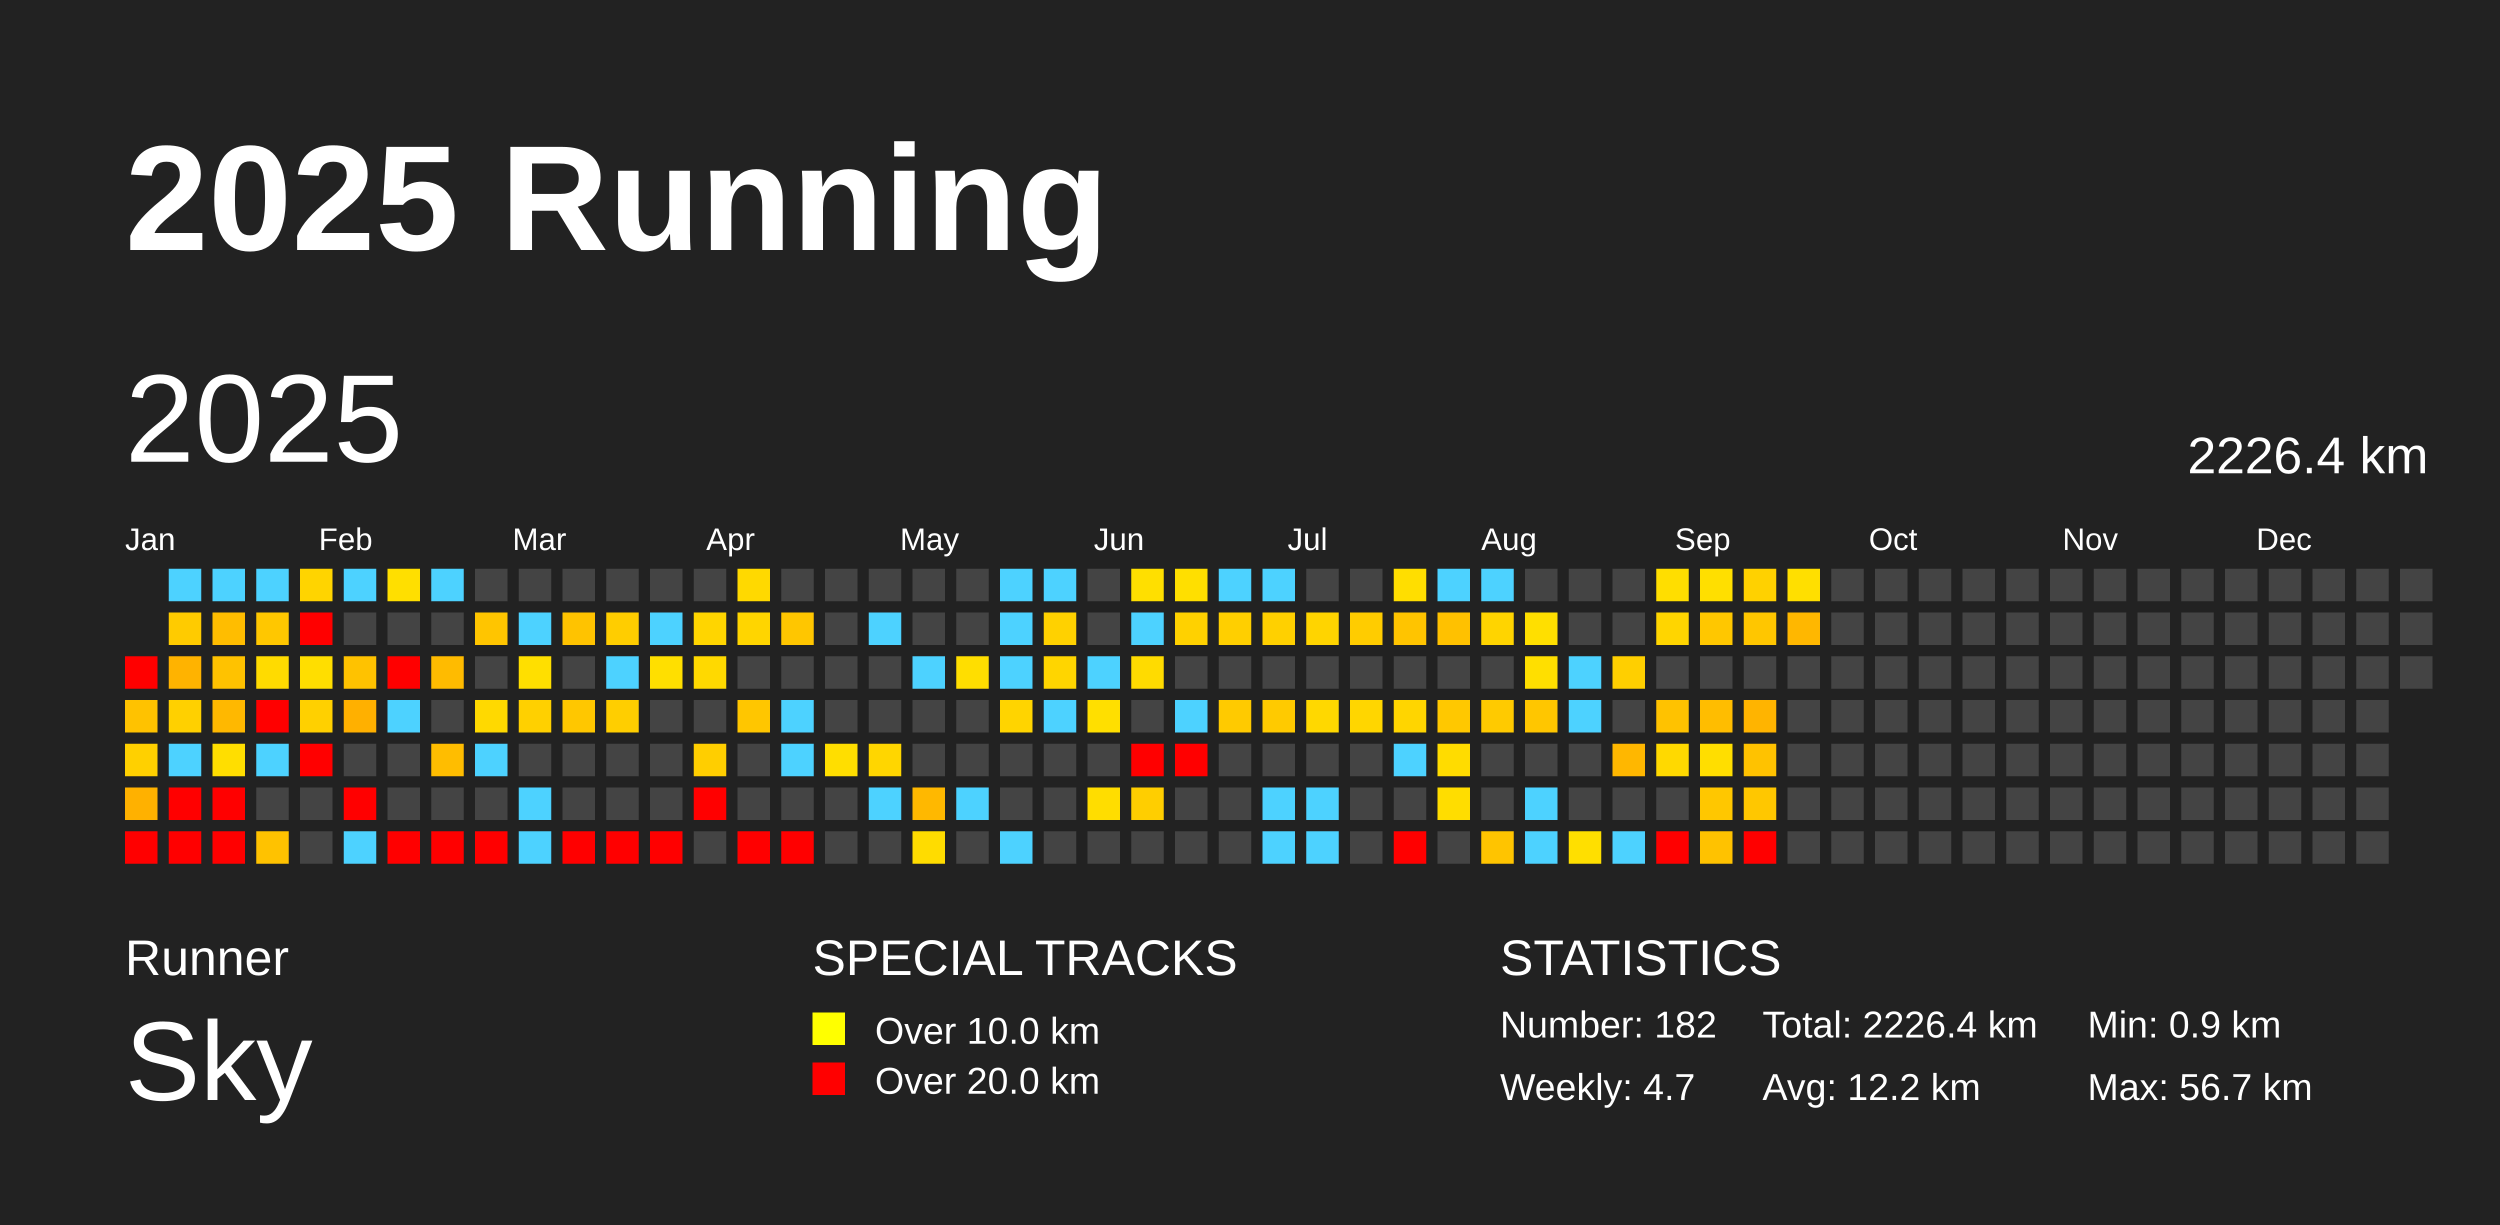
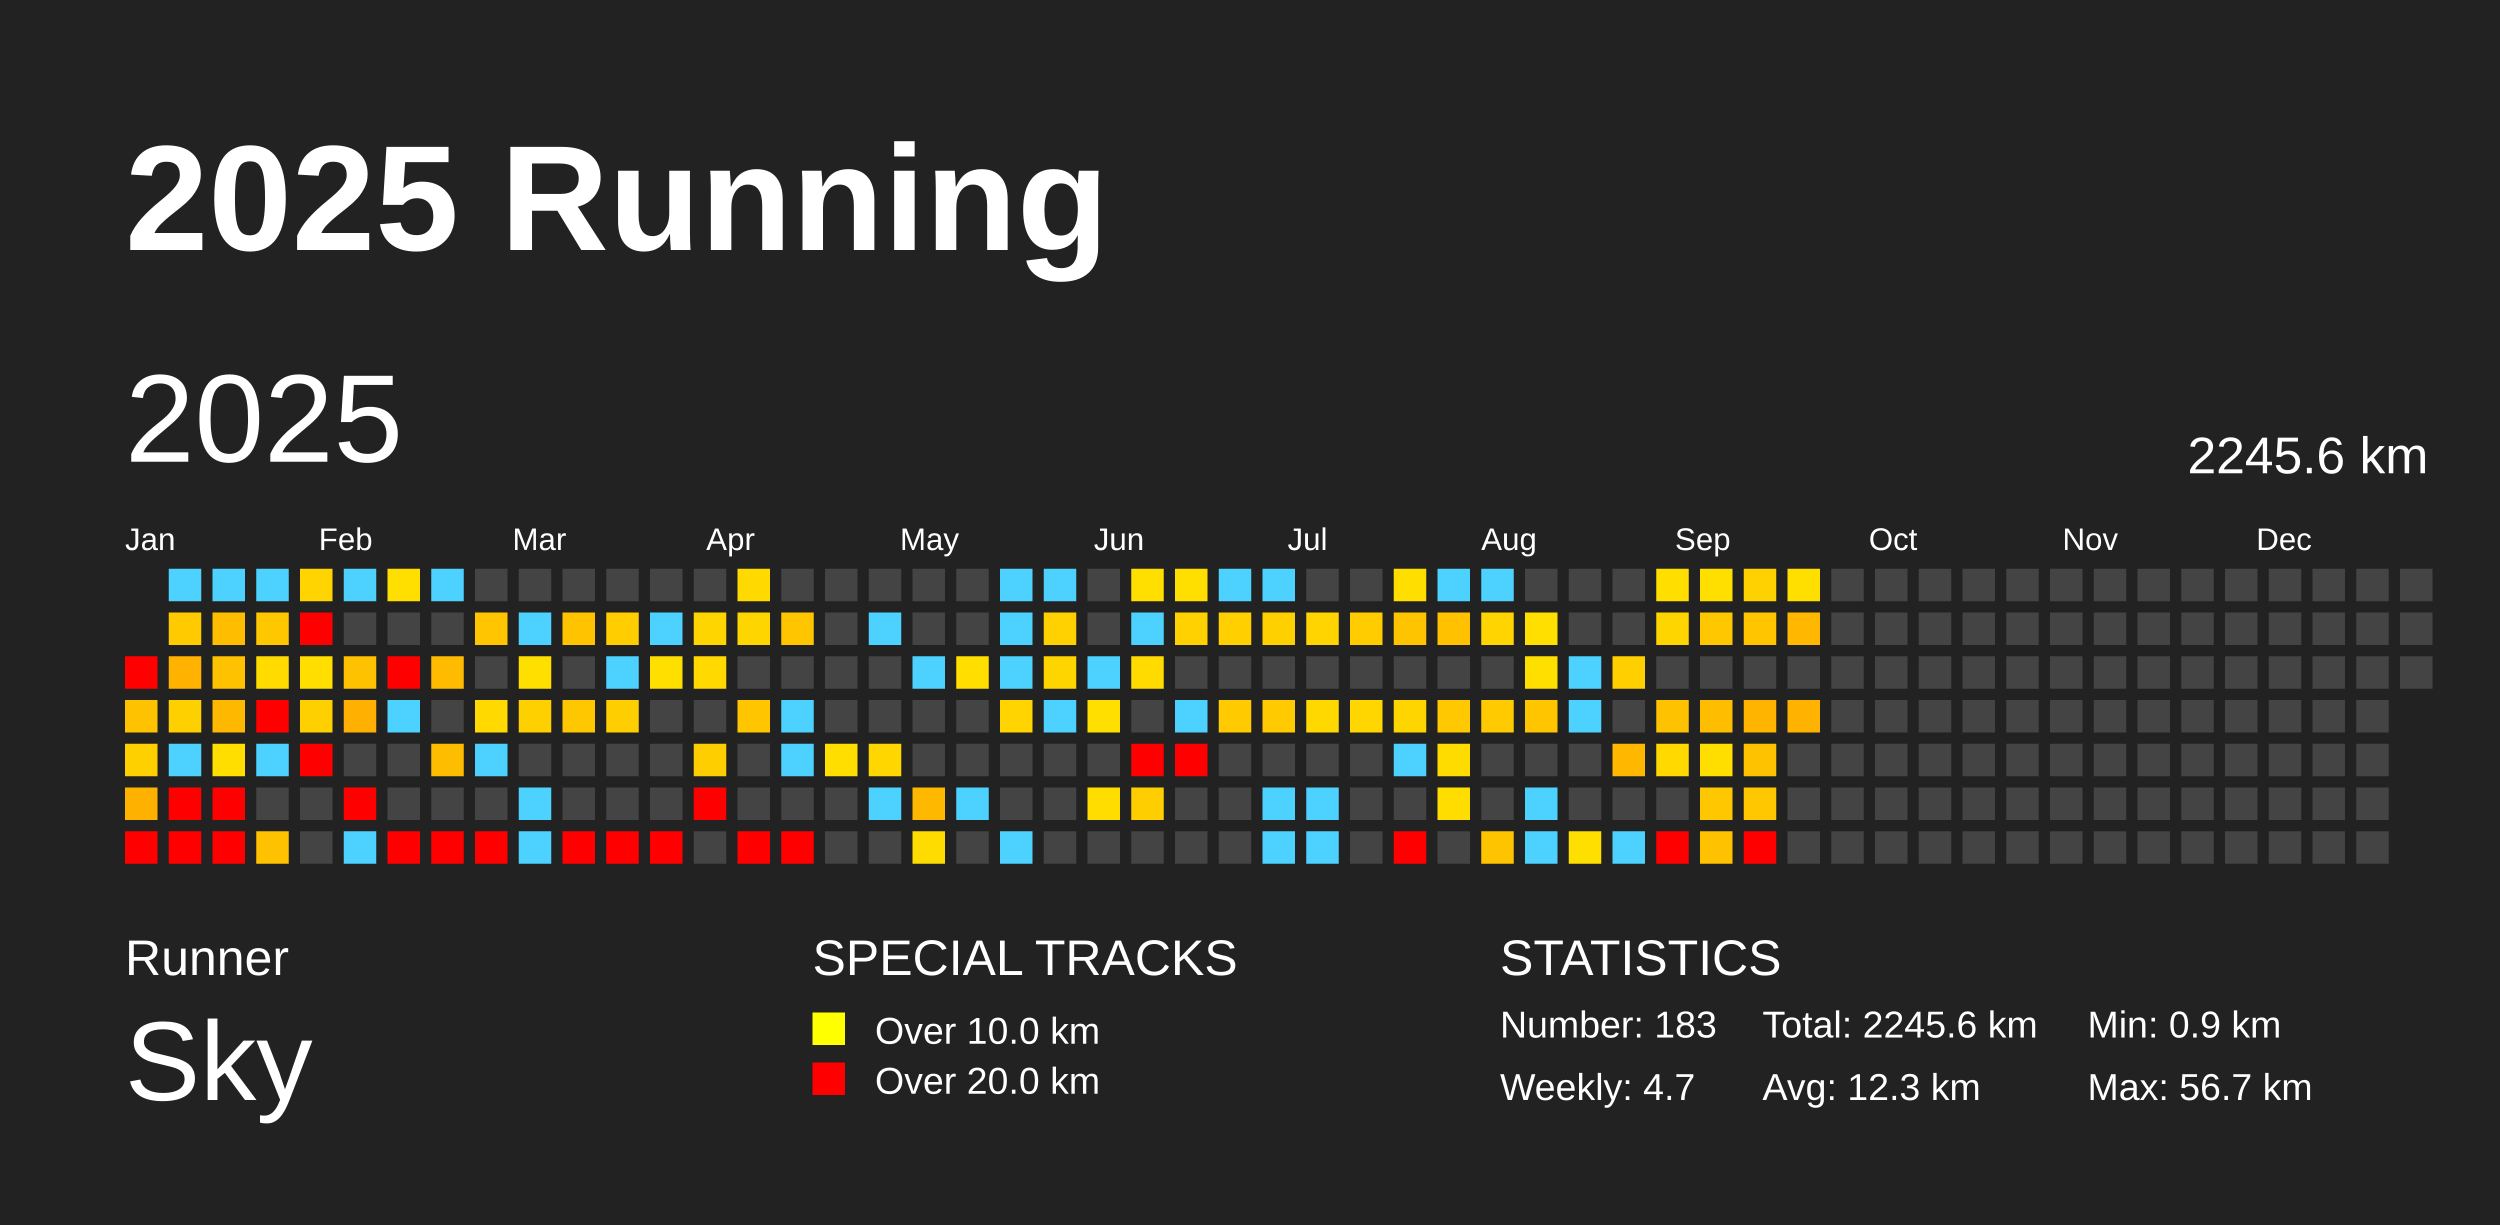
<svg xmlns="http://www.w3.org/2000/svg" baseProfile="full" height="98mm" version="1.1" viewBox="0,0,200,98" width="200mm">
  <defs />
  <rect fill="#222222" height="98" width="200" x="0" y="0" />
  <text fill="#FFFFFF" style="font-size:12px; font-family:Arial; font-weight:bold;" x="10" y="20">2025 Running</text>
  <text fill="#FFFFFF" style="font-size:4px; font-family:Arial" x="10" y="78">Runner</text>
  <text fill="#FFFFFF" style="font-size:9px; font-family:Arial" x="10" y="88">Sky</text>
  <text fill="#FFFFFF" style="font-size:4px; font-family:Arial" x="65" y="78">SPECIAL TRACKS</text>
  <rect fill="yellow" height="2.6" width="2.6" x="65" y="81" />
  <text fill="#FFFFFF" style="font-size:3px; font-family:Arial" x="70" y="83.5">Over 10.0 km</text>
  <rect fill="red" height="2.6" width="2.6" x="65" y="85" />
  <text fill="#FFFFFF" style="font-size:3px; font-family:Arial" x="70" y="87.5">Over 20.0 km</text>
  <text fill="#FFFFFF" style="font-size:4px; font-family:Arial" x="120" y="78">STATISTICS</text>
-   <text fill="#FFFFFF" style="font-size:3px; font-family:Arial" x="120" y="83">Number: 182</text>
+   <text fill="#FFFFFF" style="font-size:3px; font-family:Arial" x="120" y="83">Number: 183</text>
  <text fill="#FFFFFF" style="font-size:3px; font-family:Arial" x="120" y="88">Weekly: 4.7</text>
-   <text fill="#FFFFFF" style="font-size:3px; font-family:Arial" x="141" y="83">Total: 2226.4 km</text>
-   <text fill="#FFFFFF" style="font-size:3px; font-family:Arial" x="141" y="88">Avg: 12.2 km</text>
+   <text fill="#FFFFFF" style="font-size:3px; font-family:Arial" x="141" y="83">Total: 2245.6 km</text>
+   <text fill="#FFFFFF" style="font-size:3px; font-family:Arial" x="141" y="88">Avg: 12.3 km</text>
  <text fill="#FFFFFF" style="font-size:3px; font-family:Arial" x="167" y="83">Min: 0.9 km</text>
  <text fill="#FFFFFF" style="font-size:3px; font-family:Arial" x="167" y="88">Max: 56.7 km</text>
  <text dominant-baseline="hanging" fill="#FFFFFF" style="font-size:10.0px; font-family:Arial;" x="10" y="30">2025</text>
-   <text dominant-baseline="hanging" fill="#FFFFFF" style="font-size:4.125px; font-family:Arial;" x="175" y="35">2226.4 km</text>
+   <text dominant-baseline="hanging" fill="#FFFFFF" style="font-size:4.125px; font-family:Arial;" x="175" y="35">2245.6 km</text>
  <text fill="#FFFFFF" style="font-size:2.5px; font-family:Arial" x="10.0" y="44">Jan</text>
  <text fill="#FFFFFF" style="font-size:2.5px; font-family:Arial" x="25.5" y="44">Feb</text>
  <text fill="#FFFFFF" style="font-size:2.5px; font-family:Arial" x="41.0" y="44">Mar</text>
  <text fill="#FFFFFF" style="font-size:2.5px; font-family:Arial" x="56.5" y="44">Apr</text>
  <text fill="#FFFFFF" style="font-size:2.5px; font-family:Arial" x="72.0" y="44">May</text>
  <text fill="#FFFFFF" style="font-size:2.5px; font-family:Arial" x="87.5" y="44">Jun</text>
  <text fill="#FFFFFF" style="font-size:2.5px; font-family:Arial" x="103.0" y="44">Jul</text>
  <text fill="#FFFFFF" style="font-size:2.5px; font-family:Arial" x="118.5" y="44">Aug</text>
  <text fill="#FFFFFF" style="font-size:2.5px; font-family:Arial" x="134.0" y="44">Sep</text>
  <text fill="#FFFFFF" style="font-size:2.5px; font-family:Arial" x="149.5" y="44">Oct</text>
  <text fill="#FFFFFF" style="font-size:2.5px; font-family:Arial" x="165.0" y="44">Nov</text>
  <text fill="#FFFFFF" style="font-size:2.5px; font-family:Arial" x="180.5" y="44">Dec</text>
  <rect fill="red" height="2.6" width="2.6" x="10.0" y="52.5" />
  <rect fill="#ffc200" height="2.6" width="2.6" x="10.0" y="56.0" />
  <rect fill="#ffd000" height="2.6" width="2.6" x="10.0" y="59.5" />
  <rect fill="#ffb100" height="2.6" width="2.6" x="10.0" y="63.0" />
  <rect fill="red" height="2.6" width="2.6" x="10.0" y="66.5" />
  <rect fill="#4dd2ff" height="2.6" width="2.6" x="13.5" y="45.5" />
  <rect fill="#ffcb00" height="2.6" width="2.6" x="13.5" y="49.0" />
  <rect fill="#ffb300" height="2.6" width="2.6" x="13.5" y="52.5" />
  <rect fill="#ffd000" height="2.6" width="2.6" x="13.5" y="56.0" />
  <rect fill="#4dd2ff" height="2.6" width="2.6" x="13.5" y="59.5" />
  <rect fill="red" height="2.6" width="2.6" x="13.5" y="63.0" />
  <rect fill="red" height="2.6" width="2.6" x="13.5" y="66.5" />
  <rect fill="#4dd2ff" height="2.6" width="2.6" x="17.0" y="45.5" />
  <rect fill="#ffbd00" height="2.6" width="2.6" x="17.0" y="49.0" />
  <rect fill="#ffc200" height="2.6" width="2.6" x="17.0" y="52.5" />
  <rect fill="#ffb800" height="2.6" width="2.6" x="17.0" y="56.0" />
  <rect fill="#ffde00" height="2.6" width="2.6" x="17.0" y="59.5" />
  <rect fill="red" height="2.6" width="2.6" x="17.0" y="63.0" />
  <rect fill="red" height="2.6" width="2.6" x="17.0" y="66.5" />
  <rect fill="#4dd2ff" height="2.6" width="2.6" x="20.5" y="45.5" />
  <rect fill="#ffc700" height="2.6" width="2.6" x="20.5" y="49.0" />
  <rect fill="#ffdb00" height="2.6" width="2.6" x="20.5" y="52.5" />
  <rect fill="red" height="2.6" width="2.6" x="20.5" y="56.0" />
  <rect fill="#4dd2ff" height="2.6" width="2.6" x="20.5" y="59.5" />
  <rect fill="#444444" height="2.6" width="2.6" x="20.5" y="63.0" />
  <rect fill="#ffc200" height="2.6" width="2.6" x="20.5" y="66.5" />
  <rect fill="#ffd400" height="2.6" width="2.6" x="24.0" y="45.5" />
  <rect fill="red" height="2.6" width="2.6" x="24.0" y="49.0" />
  <rect fill="#ffde00" height="2.6" width="2.6" x="24.0" y="52.5" />
  <rect fill="#ffd000" height="2.6" width="2.6" x="24.0" y="56.0" />
  <rect fill="red" height="2.6" width="2.6" x="24.0" y="59.5" />
  <rect fill="#444444" height="2.6" width="2.6" x="24.0" y="63.0" />
  <rect fill="#444444" height="2.6" width="2.6" x="24.0" y="66.5" />
  <rect fill="#4dd2ff" height="2.6" width="2.6" x="27.5" y="45.5" />
  <rect fill="#444444" height="2.6" width="2.6" x="27.5" y="49.0" />
  <rect fill="#ffc200" height="2.6" width="2.6" x="27.5" y="52.5" />
  <rect fill="#ffb000" height="2.6" width="2.6" x="27.5" y="56.0" />
  <rect fill="#444444" height="2.6" width="2.6" x="27.5" y="59.5" />
  <rect fill="red" height="2.6" width="2.6" x="27.5" y="63.0" />
  <rect fill="#4dd2ff" height="2.6" width="2.6" x="27.5" y="66.5" />
  <rect fill="#ffdf00" height="2.6" width="2.6" x="31.0" y="45.5" />
  <rect fill="#444444" height="2.6" width="2.6" x="31.0" y="49.0" />
  <rect fill="red" height="2.6" width="2.6" x="31.0" y="52.5" />
  <rect fill="#4dd2ff" height="2.6" width="2.6" x="31.0" y="56.0" />
  <rect fill="#444444" height="2.6" width="2.6" x="31.0" y="59.5" />
  <rect fill="#444444" height="2.6" width="2.6" x="31.0" y="63.0" />
  <rect fill="red" height="2.6" width="2.6" x="31.0" y="66.5" />
  <rect fill="#4dd2ff" height="2.6" width="2.6" x="34.5" y="45.5" />
  <rect fill="#444444" height="2.6" width="2.6" x="34.5" y="49.0" />
  <rect fill="#ffbb00" height="2.6" width="2.6" x="34.5" y="52.5" />
  <rect fill="#444444" height="2.6" width="2.6" x="34.5" y="56.0" />
  <rect fill="#ffbd00" height="2.6" width="2.6" x="34.5" y="59.5" />
  <rect fill="#444444" height="2.6" width="2.6" x="34.5" y="63.0" />
  <rect fill="red" height="2.6" width="2.6" x="34.5" y="66.5" />
  <rect fill="#444444" height="2.6" width="2.6" x="38.0" y="45.5" />
  <rect fill="#ffc500" height="2.6" width="2.6" x="38.0" y="49.0" />
  <rect fill="#444444" height="2.6" width="2.6" x="38.0" y="52.5" />
  <rect fill="#ffd900" height="2.6" width="2.6" x="38.0" y="56.0" />
  <rect fill="#4dd2ff" height="2.6" width="2.6" x="38.0" y="59.5" />
  <rect fill="#444444" height="2.6" width="2.6" x="38.0" y="63.0" />
  <rect fill="red" height="2.6" width="2.6" x="38.0" y="66.5" />
  <rect fill="#444444" height="2.6" width="2.6" x="41.5" y="45.5" />
  <rect fill="#4dd2ff" height="2.6" width="2.6" x="41.5" y="49.0" />
  <rect fill="#ffdf00" height="2.6" width="2.6" x="41.5" y="52.5" />
  <rect fill="#ffd000" height="2.6" width="2.6" x="41.5" y="56.0" />
  <rect fill="#444444" height="2.6" width="2.6" x="41.5" y="59.5" />
  <rect fill="#4dd2ff" height="2.6" width="2.6" x="41.5" y="63.0" />
  <rect fill="#4dd2ff" height="2.6" width="2.6" x="41.5" y="66.5" />
  <rect fill="#444444" height="2.6" width="2.6" x="45.0" y="45.5" />
  <rect fill="#ffc300" height="2.6" width="2.6" x="45.0" y="49.0" />
  <rect fill="#444444" height="2.6" width="2.6" x="45.0" y="52.5" />
  <rect fill="#ffc700" height="2.6" width="2.6" x="45.0" y="56.0" />
  <rect fill="#444444" height="2.6" width="2.6" x="45.0" y="59.5" />
  <rect fill="#444444" height="2.6" width="2.6" x="45.0" y="63.0" />
  <rect fill="red" height="2.6" width="2.6" x="45.0" y="66.5" />
  <rect fill="#444444" height="2.6" width="2.6" x="48.5" y="45.5" />
  <rect fill="#ffcd00" height="2.6" width="2.6" x="48.5" y="49.0" />
  <rect fill="#4dd2ff" height="2.6" width="2.6" x="48.5" y="52.5" />
  <rect fill="#ffce00" height="2.6" width="2.6" x="48.5" y="56.0" />
  <rect fill="#444444" height="2.6" width="2.6" x="48.5" y="59.5" />
  <rect fill="#444444" height="2.6" width="2.6" x="48.5" y="63.0" />
  <rect fill="red" height="2.6" width="2.6" x="48.5" y="66.5" />
  <rect fill="#444444" height="2.6" width="2.6" x="52.0" y="45.5" />
  <rect fill="#4dd2ff" height="2.6" width="2.6" x="52.0" y="49.0" />
  <rect fill="#ffdf00" height="2.6" width="2.6" x="52.0" y="52.5" />
  <rect fill="#444444" height="2.6" width="2.6" x="52.0" y="56.0" />
  <rect fill="#444444" height="2.6" width="2.6" x="52.0" y="59.5" />
  <rect fill="#444444" height="2.6" width="2.6" x="52.0" y="63.0" />
  <rect fill="red" height="2.6" width="2.6" x="52.0" y="66.5" />
  <rect fill="#444444" height="2.6" width="2.6" x="55.5" y="45.5" />
  <rect fill="#ffd500" height="2.6" width="2.6" x="55.5" y="49.0" />
  <rect fill="#ffd900" height="2.6" width="2.6" x="55.5" y="52.5" />
  <rect fill="#444444" height="2.6" width="2.6" x="55.5" y="56.0" />
  <rect fill="#ffce00" height="2.6" width="2.6" x="55.5" y="59.5" />
  <rect fill="red" height="2.6" width="2.6" x="55.5" y="63.0" />
  <rect fill="#444444" height="2.6" width="2.6" x="55.5" y="66.5" />
  <rect fill="#ffd900" height="2.6" width="2.6" x="59.0" y="45.5" />
  <rect fill="#ffd500" height="2.6" width="2.6" x="59.0" y="49.0" />
  <rect fill="#444444" height="2.6" width="2.6" x="59.0" y="52.5" />
  <rect fill="#ffc600" height="2.6" width="2.6" x="59.0" y="56.0" />
  <rect fill="#444444" height="2.6" width="2.6" x="59.0" y="59.5" />
  <rect fill="#444444" height="2.6" width="2.6" x="59.0" y="63.0" />
  <rect fill="red" height="2.6" width="2.6" x="59.0" y="66.5" />
  <rect fill="#444444" height="2.6" width="2.6" x="62.5" y="45.5" />
  <rect fill="#ffc600" height="2.6" width="2.6" x="62.5" y="49.0" />
  <rect fill="#444444" height="2.6" width="2.6" x="62.5" y="52.5" />
  <rect fill="#4dd2ff" height="2.6" width="2.6" x="62.5" y="56.0" />
  <rect fill="#4dd2ff" height="2.6" width="2.6" x="62.5" y="59.5" />
  <rect fill="#444444" height="2.6" width="2.6" x="62.5" y="63.0" />
  <rect fill="red" height="2.6" width="2.6" x="62.5" y="66.5" />
  <rect fill="#444444" height="2.6" width="2.6" x="66.0" y="45.5" />
  <rect fill="#444444" height="2.6" width="2.6" x="66.0" y="49.0" />
  <rect fill="#444444" height="2.6" width="2.6" x="66.0" y="52.5" />
  <rect fill="#444444" height="2.6" width="2.6" x="66.0" y="56.0" />
  <rect fill="#ffde00" height="2.6" width="2.6" x="66.0" y="59.5" />
  <rect fill="#444444" height="2.6" width="2.6" x="66.0" y="63.0" />
  <rect fill="#444444" height="2.6" width="2.6" x="66.0" y="66.5" />
  <rect fill="#444444" height="2.6" width="2.6" x="69.5" y="45.5" />
  <rect fill="#4dd2ff" height="2.6" width="2.6" x="69.5" y="49.0" />
  <rect fill="#444444" height="2.6" width="2.6" x="69.5" y="52.5" />
  <rect fill="#444444" height="2.6" width="2.6" x="69.5" y="56.0" />
  <rect fill="#ffd600" height="2.6" width="2.6" x="69.5" y="59.5" />
  <rect fill="#4dd2ff" height="2.6" width="2.6" x="69.5" y="63.0" />
  <rect fill="#444444" height="2.6" width="2.6" x="69.5" y="66.5" />
  <rect fill="#444444" height="2.6" width="2.6" x="73.0" y="45.5" />
  <rect fill="#444444" height="2.6" width="2.6" x="73.0" y="49.0" />
  <rect fill="#4dd2ff" height="2.6" width="2.6" x="73.0" y="52.5" />
  <rect fill="#444444" height="2.6" width="2.6" x="73.0" y="56.0" />
  <rect fill="#444444" height="2.6" width="2.6" x="73.0" y="59.5" />
  <rect fill="#ffb800" height="2.6" width="2.6" x="73.0" y="63.0" />
  <rect fill="#ffdc00" height="2.6" width="2.6" x="73.0" y="66.5" />
  <rect fill="#444444" height="2.6" width="2.6" x="76.5" y="45.5" />
  <rect fill="#444444" height="2.6" width="2.6" x="76.5" y="49.0" />
  <rect fill="#ffde00" height="2.6" width="2.6" x="76.5" y="52.5" />
  <rect fill="#444444" height="2.6" width="2.6" x="76.5" y="56.0" />
  <rect fill="#444444" height="2.6" width="2.6" x="76.5" y="59.5" />
  <rect fill="#4dd2ff" height="2.6" width="2.6" x="76.5" y="63.0" />
  <rect fill="#444444" height="2.6" width="2.6" x="76.5" y="66.5" />
  <rect fill="#4dd2ff" height="2.6" width="2.6" x="80.0" y="45.5" />
  <rect fill="#4dd2ff" height="2.6" width="2.6" x="80.0" y="49.0" />
  <rect fill="#4dd2ff" height="2.6" width="2.6" x="80.0" y="52.5" />
  <rect fill="#ffd400" height="2.6" width="2.6" x="80.0" y="56.0" />
  <rect fill="#444444" height="2.6" width="2.6" x="80.0" y="59.5" />
  <rect fill="#444444" height="2.6" width="2.6" x="80.0" y="63.0" />
  <rect fill="#4dd2ff" height="2.6" width="2.6" x="80.0" y="66.5" />
  <rect fill="#4dd2ff" height="2.6" width="2.6" x="83.5" y="45.5" />
  <rect fill="#ffd100" height="2.6" width="2.6" x="83.5" y="49.0" />
  <rect fill="#ffd500" height="2.6" width="2.6" x="83.5" y="52.5" />
  <rect fill="#4dd2ff" height="2.6" width="2.6" x="83.5" y="56.0" />
  <rect fill="#444444" height="2.6" width="2.6" x="83.5" y="59.5" />
  <rect fill="#444444" height="2.6" width="2.6" x="83.5" y="63.0" />
  <rect fill="#444444" height="2.6" width="2.6" x="83.5" y="66.5" />
  <rect fill="#444444" height="2.6" width="2.6" x="87.0" y="45.5" />
  <rect fill="#444444" height="2.6" width="2.6" x="87.0" y="49.0" />
  <rect fill="#4dd2ff" height="2.6" width="2.6" x="87.0" y="52.5" />
  <rect fill="#ffdf00" height="2.6" width="2.6" x="87.0" y="56.0" />
  <rect fill="#444444" height="2.6" width="2.6" x="87.0" y="59.5" />
  <rect fill="#ffdd00" height="2.6" width="2.6" x="87.0" y="63.0" />
  <rect fill="#444444" height="2.6" width="2.6" x="87.0" y="66.5" />
  <rect fill="#ffdf00" height="2.6" width="2.6" x="90.5" y="45.5" />
  <rect fill="#4dd2ff" height="2.6" width="2.6" x="90.5" y="49.0" />
  <rect fill="#ffdb00" height="2.6" width="2.6" x="90.5" y="52.5" />
  <rect fill="#444444" height="2.6" width="2.6" x="90.5" y="56.0" />
  <rect fill="red" height="2.6" width="2.6" x="90.5" y="59.5" />
  <rect fill="#ffce00" height="2.6" width="2.6" x="90.5" y="63.0" />
  <rect fill="#444444" height="2.6" width="2.6" x="90.5" y="66.5" />
  <rect fill="#ffdf00" height="2.6" width="2.6" x="94.0" y="45.5" />
  <rect fill="#ffd100" height="2.6" width="2.6" x="94.0" y="49.0" />
  <rect fill="#444444" height="2.6" width="2.6" x="94.0" y="52.5" />
  <rect fill="#4dd2ff" height="2.6" width="2.6" x="94.0" y="56.0" />
  <rect fill="red" height="2.6" width="2.6" x="94.0" y="59.5" />
  <rect fill="#444444" height="2.6" width="2.6" x="94.0" y="63.0" />
  <rect fill="#444444" height="2.6" width="2.6" x="94.0" y="66.5" />
  <rect fill="#4dd2ff" height="2.6" width="2.6" x="97.5" y="45.5" />
  <rect fill="#ffcf00" height="2.6" width="2.6" x="97.5" y="49.0" />
  <rect fill="#444444" height="2.6" width="2.6" x="97.5" y="52.5" />
  <rect fill="#ffca00" height="2.6" width="2.6" x="97.5" y="56.0" />
  <rect fill="#444444" height="2.6" width="2.6" x="97.5" y="59.5" />
  <rect fill="#444444" height="2.6" width="2.6" x="97.5" y="63.0" />
  <rect fill="#444444" height="2.6" width="2.6" x="97.5" y="66.5" />
  <rect fill="#4dd2ff" height="2.6" width="2.6" x="101.0" y="45.5" />
  <rect fill="#ffd000" height="2.6" width="2.6" x="101.0" y="49.0" />
  <rect fill="#444444" height="2.6" width="2.6" x="101.0" y="52.5" />
  <rect fill="#ffca00" height="2.6" width="2.6" x="101.0" y="56.0" />
  <rect fill="#444444" height="2.6" width="2.6" x="101.0" y="59.5" />
  <rect fill="#4dd2ff" height="2.6" width="2.6" x="101.0" y="63.0" />
  <rect fill="#4dd2ff" height="2.6" width="2.6" x="101.0" y="66.5" />
  <rect fill="#444444" height="2.6" width="2.6" x="104.5" y="45.5" />
  <rect fill="#ffd400" height="2.6" width="2.6" x="104.5" y="49.0" />
  <rect fill="#444444" height="2.6" width="2.6" x="104.5" y="52.5" />
  <rect fill="#ffd800" height="2.6" width="2.6" x="104.5" y="56.0" />
  <rect fill="#444444" height="2.6" width="2.6" x="104.5" y="59.5" />
  <rect fill="#4dd2ff" height="2.6" width="2.6" x="104.5" y="63.0" />
  <rect fill="#4dd2ff" height="2.6" width="2.6" x="104.5" y="66.5" />
  <rect fill="#444444" height="2.6" width="2.6" x="108.0" y="45.5" />
  <rect fill="#ffcc00" height="2.6" width="2.6" x="108.0" y="49.0" />
  <rect fill="#444444" height="2.6" width="2.6" x="108.0" y="52.5" />
  <rect fill="#ffd600" height="2.6" width="2.6" x="108.0" y="56.0" />
  <rect fill="#444444" height="2.6" width="2.6" x="108.0" y="59.5" />
  <rect fill="#444444" height="2.6" width="2.6" x="108.0" y="63.0" />
  <rect fill="#444444" height="2.6" width="2.6" x="108.0" y="66.5" />
  <rect fill="#ffde00" height="2.6" width="2.6" x="111.5" y="45.5" />
  <rect fill="#ffc400" height="2.6" width="2.6" x="111.5" y="49.0" />
  <rect fill="#444444" height="2.6" width="2.6" x="111.5" y="52.5" />
  <rect fill="#ffd500" height="2.6" width="2.6" x="111.5" y="56.0" />
  <rect fill="#4dd2ff" height="2.6" width="2.6" x="111.5" y="59.5" />
  <rect fill="#444444" height="2.6" width="2.6" x="111.5" y="63.0" />
  <rect fill="red" height="2.6" width="2.6" x="111.5" y="66.5" />
  <rect fill="#4dd2ff" height="2.6" width="2.6" x="115.0" y="45.5" />
  <rect fill="#ffc100" height="2.6" width="2.6" x="115.0" y="49.0" />
  <rect fill="#444444" height="2.6" width="2.6" x="115.0" y="52.5" />
  <rect fill="#ffc800" height="2.6" width="2.6" x="115.0" y="56.0" />
  <rect fill="#ffdc00" height="2.6" width="2.6" x="115.0" y="59.5" />
  <rect fill="#ffdd00" height="2.6" width="2.6" x="115.0" y="63.0" />
  <rect fill="#444444" height="2.6" width="2.6" x="115.0" y="66.5" />
  <rect fill="#4dd2ff" height="2.6" width="2.6" x="118.5" y="45.5" />
  <rect fill="#ffd400" height="2.6" width="2.6" x="118.5" y="49.0" />
  <rect fill="#444444" height="2.6" width="2.6" x="118.5" y="52.5" />
  <rect fill="#ffca00" height="2.6" width="2.6" x="118.5" y="56.0" />
  <rect fill="#444444" height="2.6" width="2.6" x="118.5" y="59.5" />
  <rect fill="#444444" height="2.6" width="2.6" x="118.5" y="63.0" />
  <rect fill="#ffc400" height="2.6" width="2.6" x="118.5" y="66.5" />
  <rect fill="#444444" height="2.6" width="2.6" x="122.0" y="45.5" />
  <rect fill="#ffdf00" height="2.6" width="2.6" x="122.0" y="49.0" />
  <rect fill="#ffdf00" height="2.6" width="2.6" x="122.0" y="52.5" />
  <rect fill="#ffc600" height="2.6" width="2.6" x="122.0" y="56.0" />
  <rect fill="#444444" height="2.6" width="2.6" x="122.0" y="59.5" />
  <rect fill="#4dd2ff" height="2.6" width="2.6" x="122.0" y="63.0" />
  <rect fill="#4dd2ff" height="2.6" width="2.6" x="122.0" y="66.5" />
  <rect fill="#444444" height="2.6" width="2.6" x="125.5" y="45.5" />
  <rect fill="#444444" height="2.6" width="2.6" x="125.5" y="49.0" />
  <rect fill="#4dd2ff" height="2.6" width="2.6" x="125.5" y="52.5" />
  <rect fill="#4dd2ff" height="2.6" width="2.6" x="125.5" y="56.0" />
  <rect fill="#444444" height="2.6" width="2.6" x="125.5" y="59.5" />
  <rect fill="#444444" height="2.6" width="2.6" x="125.5" y="63.0" />
  <rect fill="#ffdf00" height="2.6" width="2.6" x="125.5" y="66.5" />
  <rect fill="#444444" height="2.6" width="2.6" x="129.0" y="45.5" />
  <rect fill="#444444" height="2.6" width="2.6" x="129.0" y="49.0" />
  <rect fill="#ffcf00" height="2.6" width="2.6" x="129.0" y="52.5" />
  <rect fill="#444444" height="2.6" width="2.6" x="129.0" y="56.0" />
  <rect fill="#ffb700" height="2.6" width="2.6" x="129.0" y="59.5" />
  <rect fill="#444444" height="2.6" width="2.6" x="129.0" y="63.0" />
  <rect fill="#4dd2ff" height="2.6" width="2.6" x="129.0" y="66.5" />
  <rect fill="#ffde00" height="2.6" width="2.6" x="132.5" y="45.5" />
  <rect fill="#ffd500" height="2.6" width="2.6" x="132.5" y="49.0" />
  <rect fill="#444444" height="2.6" width="2.6" x="132.5" y="52.5" />
  <rect fill="#ffc200" height="2.6" width="2.6" x="132.5" y="56.0" />
  <rect fill="#ffd900" height="2.6" width="2.6" x="132.5" y="59.5" />
  <rect fill="#444444" height="2.6" width="2.6" x="132.5" y="63.0" />
  <rect fill="red" height="2.6" width="2.6" x="132.5" y="66.5" />
  <rect fill="#ffdf00" height="2.6" width="2.6" x="136.0" y="45.5" />
  <rect fill="#ffc700" height="2.6" width="2.6" x="136.0" y="49.0" />
  <rect fill="#444444" height="2.6" width="2.6" x="136.0" y="52.5" />
  <rect fill="#ffbd00" height="2.6" width="2.6" x="136.0" y="56.0" />
  <rect fill="#ffde00" height="2.6" width="2.6" x="136.0" y="59.5" />
  <rect fill="#ffc700" height="2.6" width="2.6" x="136.0" y="63.0" />
  <rect fill="#ffc200" height="2.6" width="2.6" x="136.0" y="66.5" />
  <rect fill="#ffd100" height="2.6" width="2.6" x="139.5" y="45.5" />
  <rect fill="#ffc600" height="2.6" width="2.6" x="139.5" y="49.0" />
  <rect fill="#444444" height="2.6" width="2.6" x="139.5" y="52.5" />
  <rect fill="#ffb400" height="2.6" width="2.6" x="139.5" y="56.0" />
  <rect fill="#ffc200" height="2.6" width="2.6" x="139.5" y="59.5" />
  <rect fill="#ffc700" height="2.6" width="2.6" x="139.5" y="63.0" />
  <rect fill="red" height="2.6" width="2.6" x="139.5" y="66.5" />
  <rect fill="#ffdf00" height="2.6" width="2.6" x="143.0" y="45.5" />
  <rect fill="#ffb700" height="2.6" width="2.6" x="143.0" y="49.0" />
  <rect fill="#444444" height="2.6" width="2.6" x="143.0" y="52.5" />
-   <rect fill="#444444" height="2.6" width="2.6" x="143.0" y="56.0" />
+   <rect fill="#ffb300" height="2.6" width="2.6" x="143.0" y="56.0" />
  <rect fill="#444444" height="2.6" width="2.6" x="143.0" y="59.5" />
  <rect fill="#444444" height="2.6" width="2.6" x="143.0" y="63.0" />
  <rect fill="#444444" height="2.6" width="2.6" x="143.0" y="66.5" />
  <rect fill="#444444" height="2.6" width="2.6" x="146.5" y="45.5" />
  <rect fill="#444444" height="2.6" width="2.6" x="146.5" y="49.0" />
  <rect fill="#444444" height="2.6" width="2.6" x="146.5" y="52.5" />
  <rect fill="#444444" height="2.6" width="2.6" x="146.5" y="56.0" />
  <rect fill="#444444" height="2.6" width="2.6" x="146.5" y="59.5" />
  <rect fill="#444444" height="2.6" width="2.6" x="146.5" y="63.0" />
  <rect fill="#444444" height="2.6" width="2.6" x="146.5" y="66.5" />
  <rect fill="#444444" height="2.6" width="2.6" x="150.0" y="45.5" />
  <rect fill="#444444" height="2.6" width="2.6" x="150.0" y="49.0" />
  <rect fill="#444444" height="2.6" width="2.6" x="150.0" y="52.5" />
  <rect fill="#444444" height="2.6" width="2.6" x="150.0" y="56.0" />
  <rect fill="#444444" height="2.6" width="2.6" x="150.0" y="59.5" />
  <rect fill="#444444" height="2.6" width="2.6" x="150.0" y="63.0" />
  <rect fill="#444444" height="2.6" width="2.6" x="150.0" y="66.5" />
  <rect fill="#444444" height="2.6" width="2.6" x="153.5" y="45.5" />
  <rect fill="#444444" height="2.6" width="2.6" x="153.5" y="49.0" />
  <rect fill="#444444" height="2.6" width="2.6" x="153.5" y="52.5" />
  <rect fill="#444444" height="2.6" width="2.6" x="153.5" y="56.0" />
  <rect fill="#444444" height="2.6" width="2.6" x="153.5" y="59.5" />
  <rect fill="#444444" height="2.6" width="2.6" x="153.5" y="63.0" />
  <rect fill="#444444" height="2.6" width="2.6" x="153.5" y="66.5" />
  <rect fill="#444444" height="2.6" width="2.6" x="157.0" y="45.5" />
  <rect fill="#444444" height="2.6" width="2.6" x="157.0" y="49.0" />
  <rect fill="#444444" height="2.6" width="2.6" x="157.0" y="52.5" />
  <rect fill="#444444" height="2.6" width="2.6" x="157.0" y="56.0" />
  <rect fill="#444444" height="2.6" width="2.6" x="157.0" y="59.5" />
  <rect fill="#444444" height="2.6" width="2.6" x="157.0" y="63.0" />
  <rect fill="#444444" height="2.6" width="2.6" x="157.0" y="66.5" />
  <rect fill="#444444" height="2.6" width="2.6" x="160.5" y="45.5" />
  <rect fill="#444444" height="2.6" width="2.6" x="160.5" y="49.0" />
  <rect fill="#444444" height="2.6" width="2.6" x="160.5" y="52.5" />
  <rect fill="#444444" height="2.6" width="2.6" x="160.5" y="56.0" />
  <rect fill="#444444" height="2.6" width="2.6" x="160.5" y="59.5" />
  <rect fill="#444444" height="2.6" width="2.6" x="160.5" y="63.0" />
  <rect fill="#444444" height="2.6" width="2.6" x="160.5" y="66.5" />
  <rect fill="#444444" height="2.6" width="2.6" x="164.0" y="45.5" />
  <rect fill="#444444" height="2.6" width="2.6" x="164.0" y="49.0" />
  <rect fill="#444444" height="2.6" width="2.6" x="164.0" y="52.5" />
  <rect fill="#444444" height="2.6" width="2.6" x="164.0" y="56.0" />
  <rect fill="#444444" height="2.6" width="2.6" x="164.0" y="59.5" />
  <rect fill="#444444" height="2.6" width="2.6" x="164.0" y="63.0" />
  <rect fill="#444444" height="2.6" width="2.6" x="164.0" y="66.5" />
  <rect fill="#444444" height="2.6" width="2.6" x="167.5" y="45.5" />
  <rect fill="#444444" height="2.6" width="2.6" x="167.5" y="49.0" />
  <rect fill="#444444" height="2.6" width="2.6" x="167.5" y="52.5" />
  <rect fill="#444444" height="2.6" width="2.6" x="167.5" y="56.0" />
  <rect fill="#444444" height="2.6" width="2.6" x="167.5" y="59.5" />
  <rect fill="#444444" height="2.6" width="2.6" x="167.5" y="63.0" />
  <rect fill="#444444" height="2.6" width="2.6" x="167.5" y="66.5" />
  <rect fill="#444444" height="2.6" width="2.6" x="171.0" y="45.5" />
  <rect fill="#444444" height="2.6" width="2.6" x="171.0" y="49.0" />
  <rect fill="#444444" height="2.6" width="2.6" x="171.0" y="52.5" />
  <rect fill="#444444" height="2.6" width="2.6" x="171.0" y="56.0" />
  <rect fill="#444444" height="2.6" width="2.6" x="171.0" y="59.5" />
  <rect fill="#444444" height="2.6" width="2.6" x="171.0" y="63.0" />
  <rect fill="#444444" height="2.6" width="2.6" x="171.0" y="66.5" />
  <rect fill="#444444" height="2.6" width="2.6" x="174.5" y="45.5" />
  <rect fill="#444444" height="2.6" width="2.6" x="174.5" y="49.0" />
  <rect fill="#444444" height="2.6" width="2.6" x="174.5" y="52.5" />
  <rect fill="#444444" height="2.6" width="2.6" x="174.5" y="56.0" />
  <rect fill="#444444" height="2.6" width="2.6" x="174.5" y="59.5" />
  <rect fill="#444444" height="2.6" width="2.6" x="174.5" y="63.0" />
  <rect fill="#444444" height="2.6" width="2.6" x="174.5" y="66.5" />
  <rect fill="#444444" height="2.6" width="2.6" x="178.0" y="45.5" />
  <rect fill="#444444" height="2.6" width="2.6" x="178.0" y="49.0" />
  <rect fill="#444444" height="2.6" width="2.6" x="178.0" y="52.5" />
  <rect fill="#444444" height="2.6" width="2.6" x="178.0" y="56.0" />
  <rect fill="#444444" height="2.6" width="2.6" x="178.0" y="59.5" />
  <rect fill="#444444" height="2.6" width="2.6" x="178.0" y="63.0" />
  <rect fill="#444444" height="2.6" width="2.6" x="178.0" y="66.5" />
  <rect fill="#444444" height="2.6" width="2.6" x="181.5" y="45.5" />
  <rect fill="#444444" height="2.6" width="2.6" x="181.5" y="49.0" />
  <rect fill="#444444" height="2.6" width="2.6" x="181.5" y="52.5" />
  <rect fill="#444444" height="2.6" width="2.6" x="181.5" y="56.0" />
  <rect fill="#444444" height="2.6" width="2.6" x="181.5" y="59.5" />
  <rect fill="#444444" height="2.6" width="2.6" x="181.5" y="63.0" />
  <rect fill="#444444" height="2.6" width="2.6" x="181.5" y="66.5" />
  <rect fill="#444444" height="2.6" width="2.6" x="185.0" y="45.5" />
  <rect fill="#444444" height="2.6" width="2.6" x="185.0" y="49.0" />
  <rect fill="#444444" height="2.6" width="2.6" x="185.0" y="52.5" />
  <rect fill="#444444" height="2.6" width="2.6" x="185.0" y="56.0" />
  <rect fill="#444444" height="2.6" width="2.6" x="185.0" y="59.5" />
  <rect fill="#444444" height="2.6" width="2.6" x="185.0" y="63.0" />
  <rect fill="#444444" height="2.6" width="2.6" x="185.0" y="66.5" />
  <rect fill="#444444" height="2.6" width="2.6" x="188.5" y="45.5" />
  <rect fill="#444444" height="2.6" width="2.6" x="188.5" y="49.0" />
  <rect fill="#444444" height="2.6" width="2.6" x="188.5" y="52.5" />
  <rect fill="#444444" height="2.6" width="2.6" x="188.5" y="56.0" />
  <rect fill="#444444" height="2.6" width="2.6" x="188.5" y="59.5" />
  <rect fill="#444444" height="2.6" width="2.6" x="188.5" y="63.0" />
  <rect fill="#444444" height="2.6" width="2.6" x="188.5" y="66.5" />
  <rect fill="#444444" height="2.6" width="2.6" x="192.0" y="45.5" />
  <rect fill="#444444" height="2.6" width="2.6" x="192.0" y="49.0" />
  <rect fill="#444444" height="2.6" width="2.6" x="192.0" y="52.5" />
</svg>
